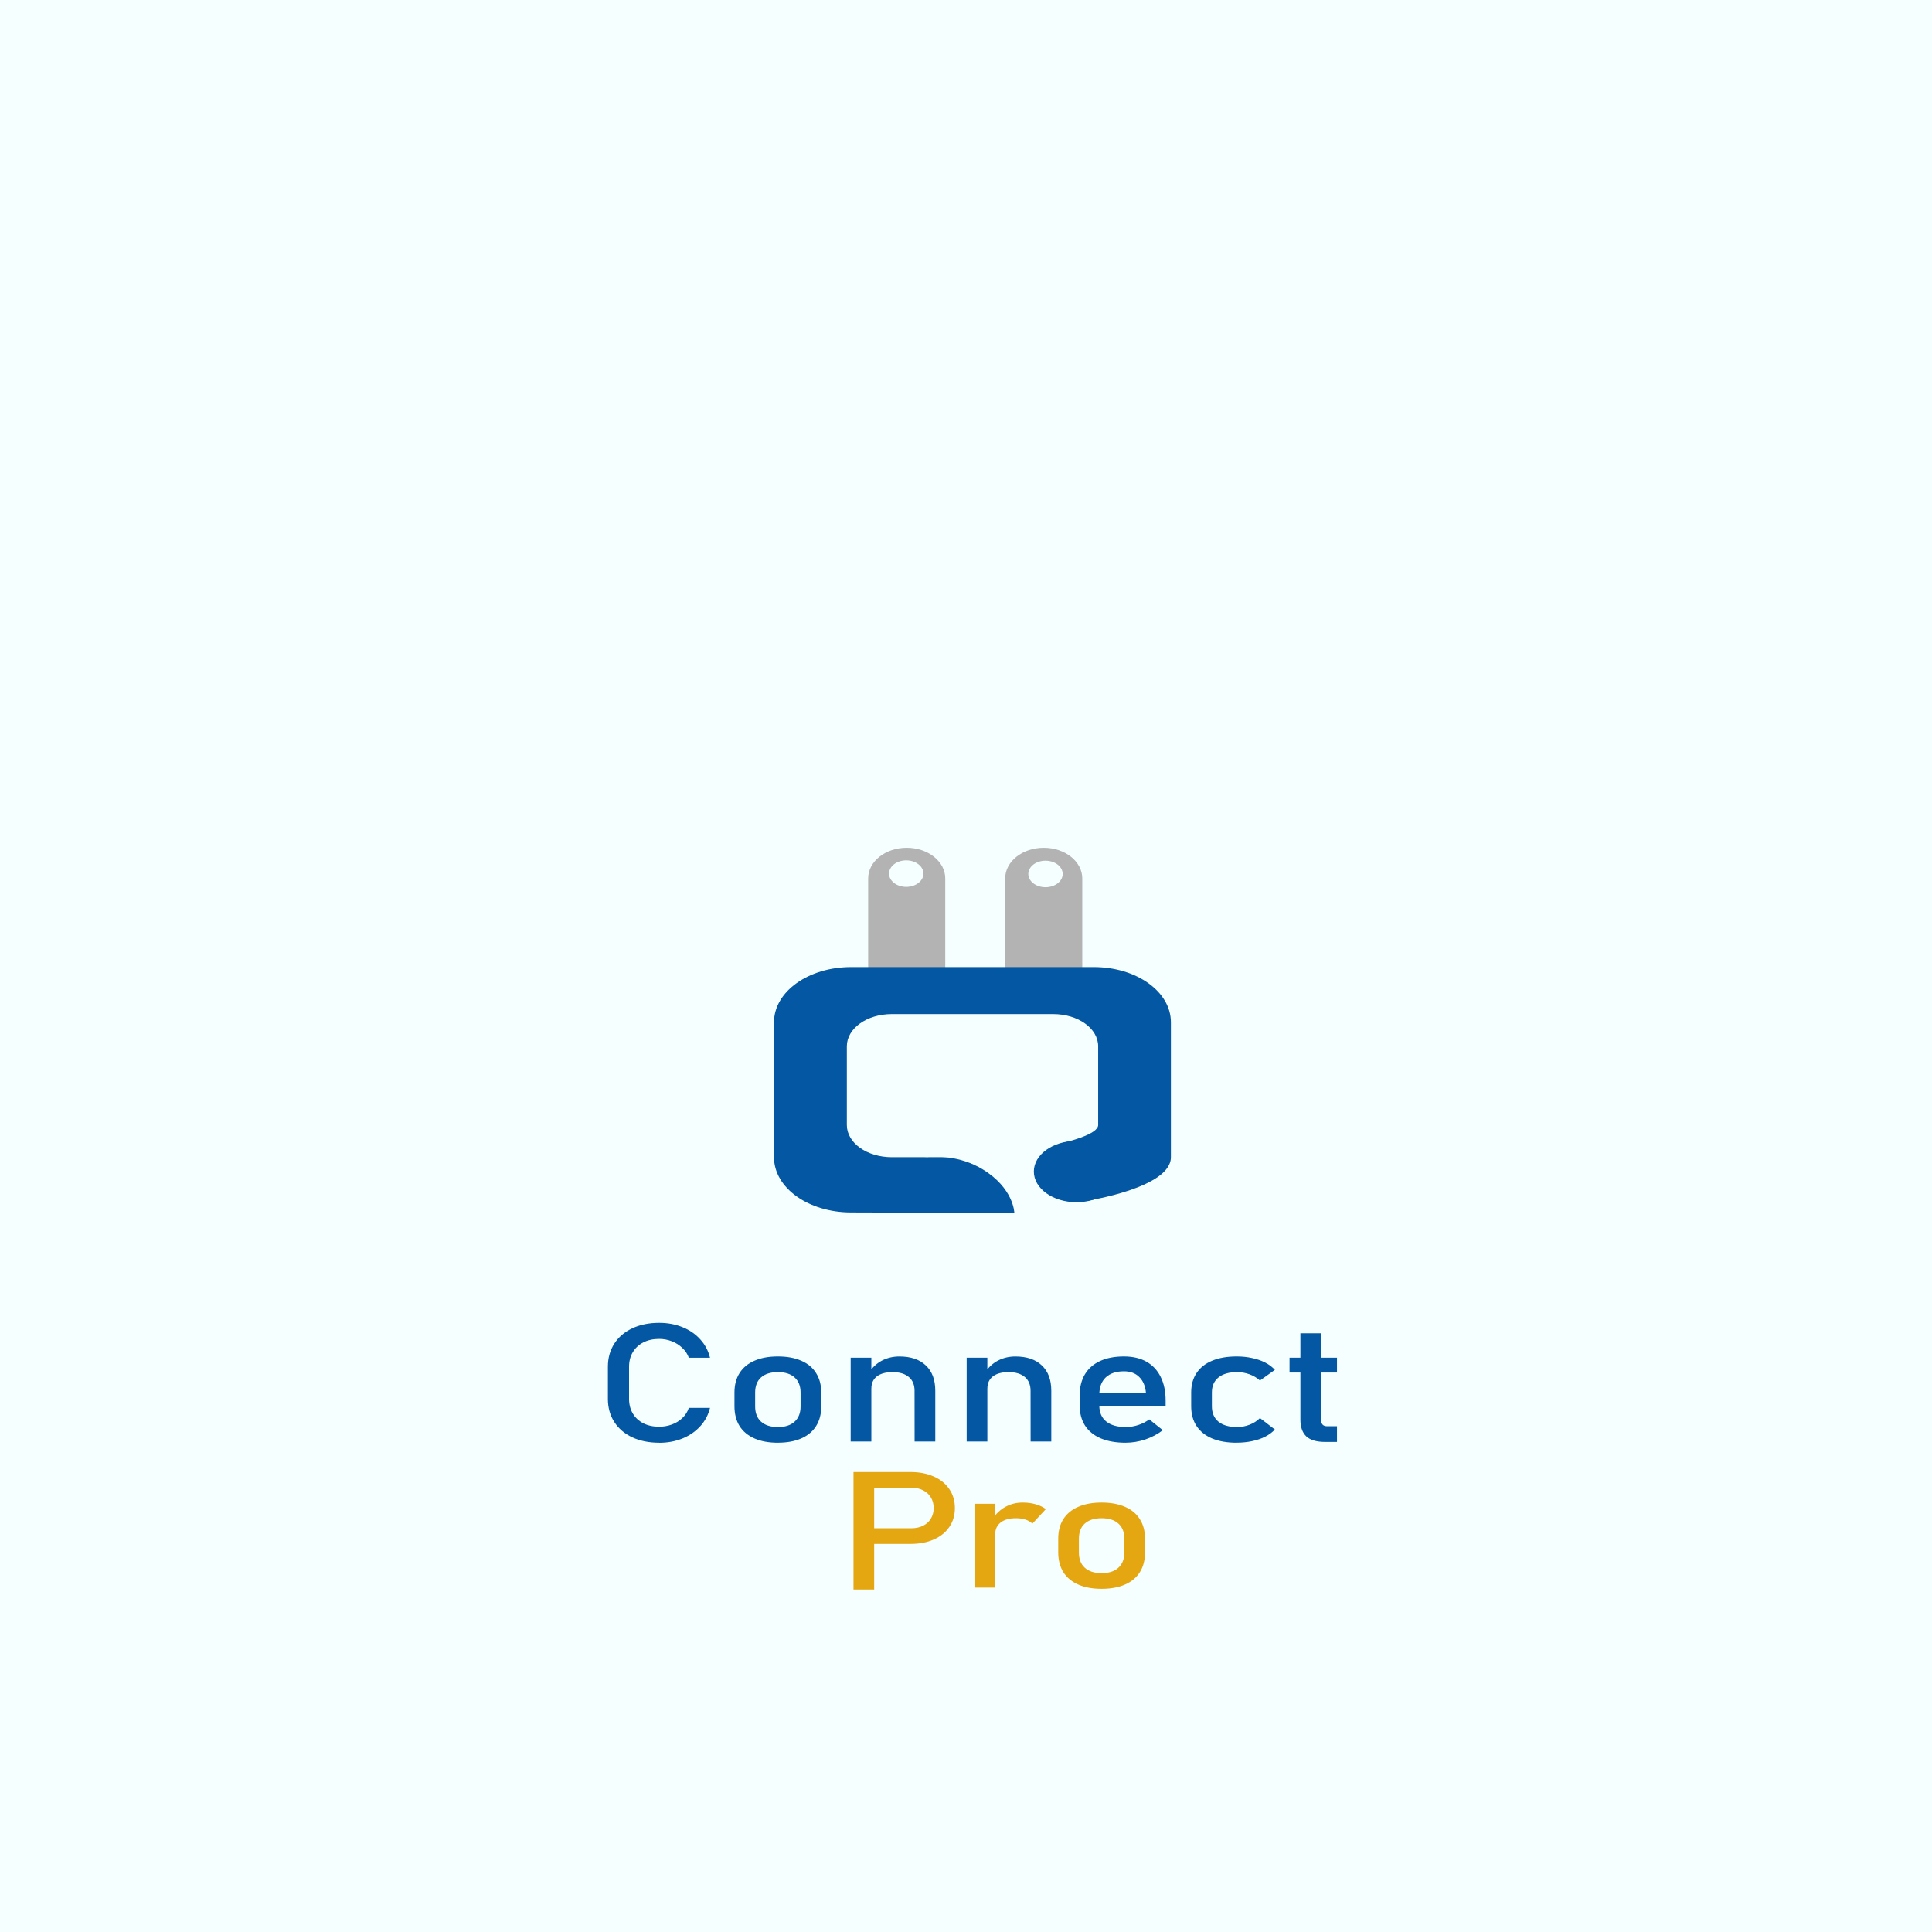
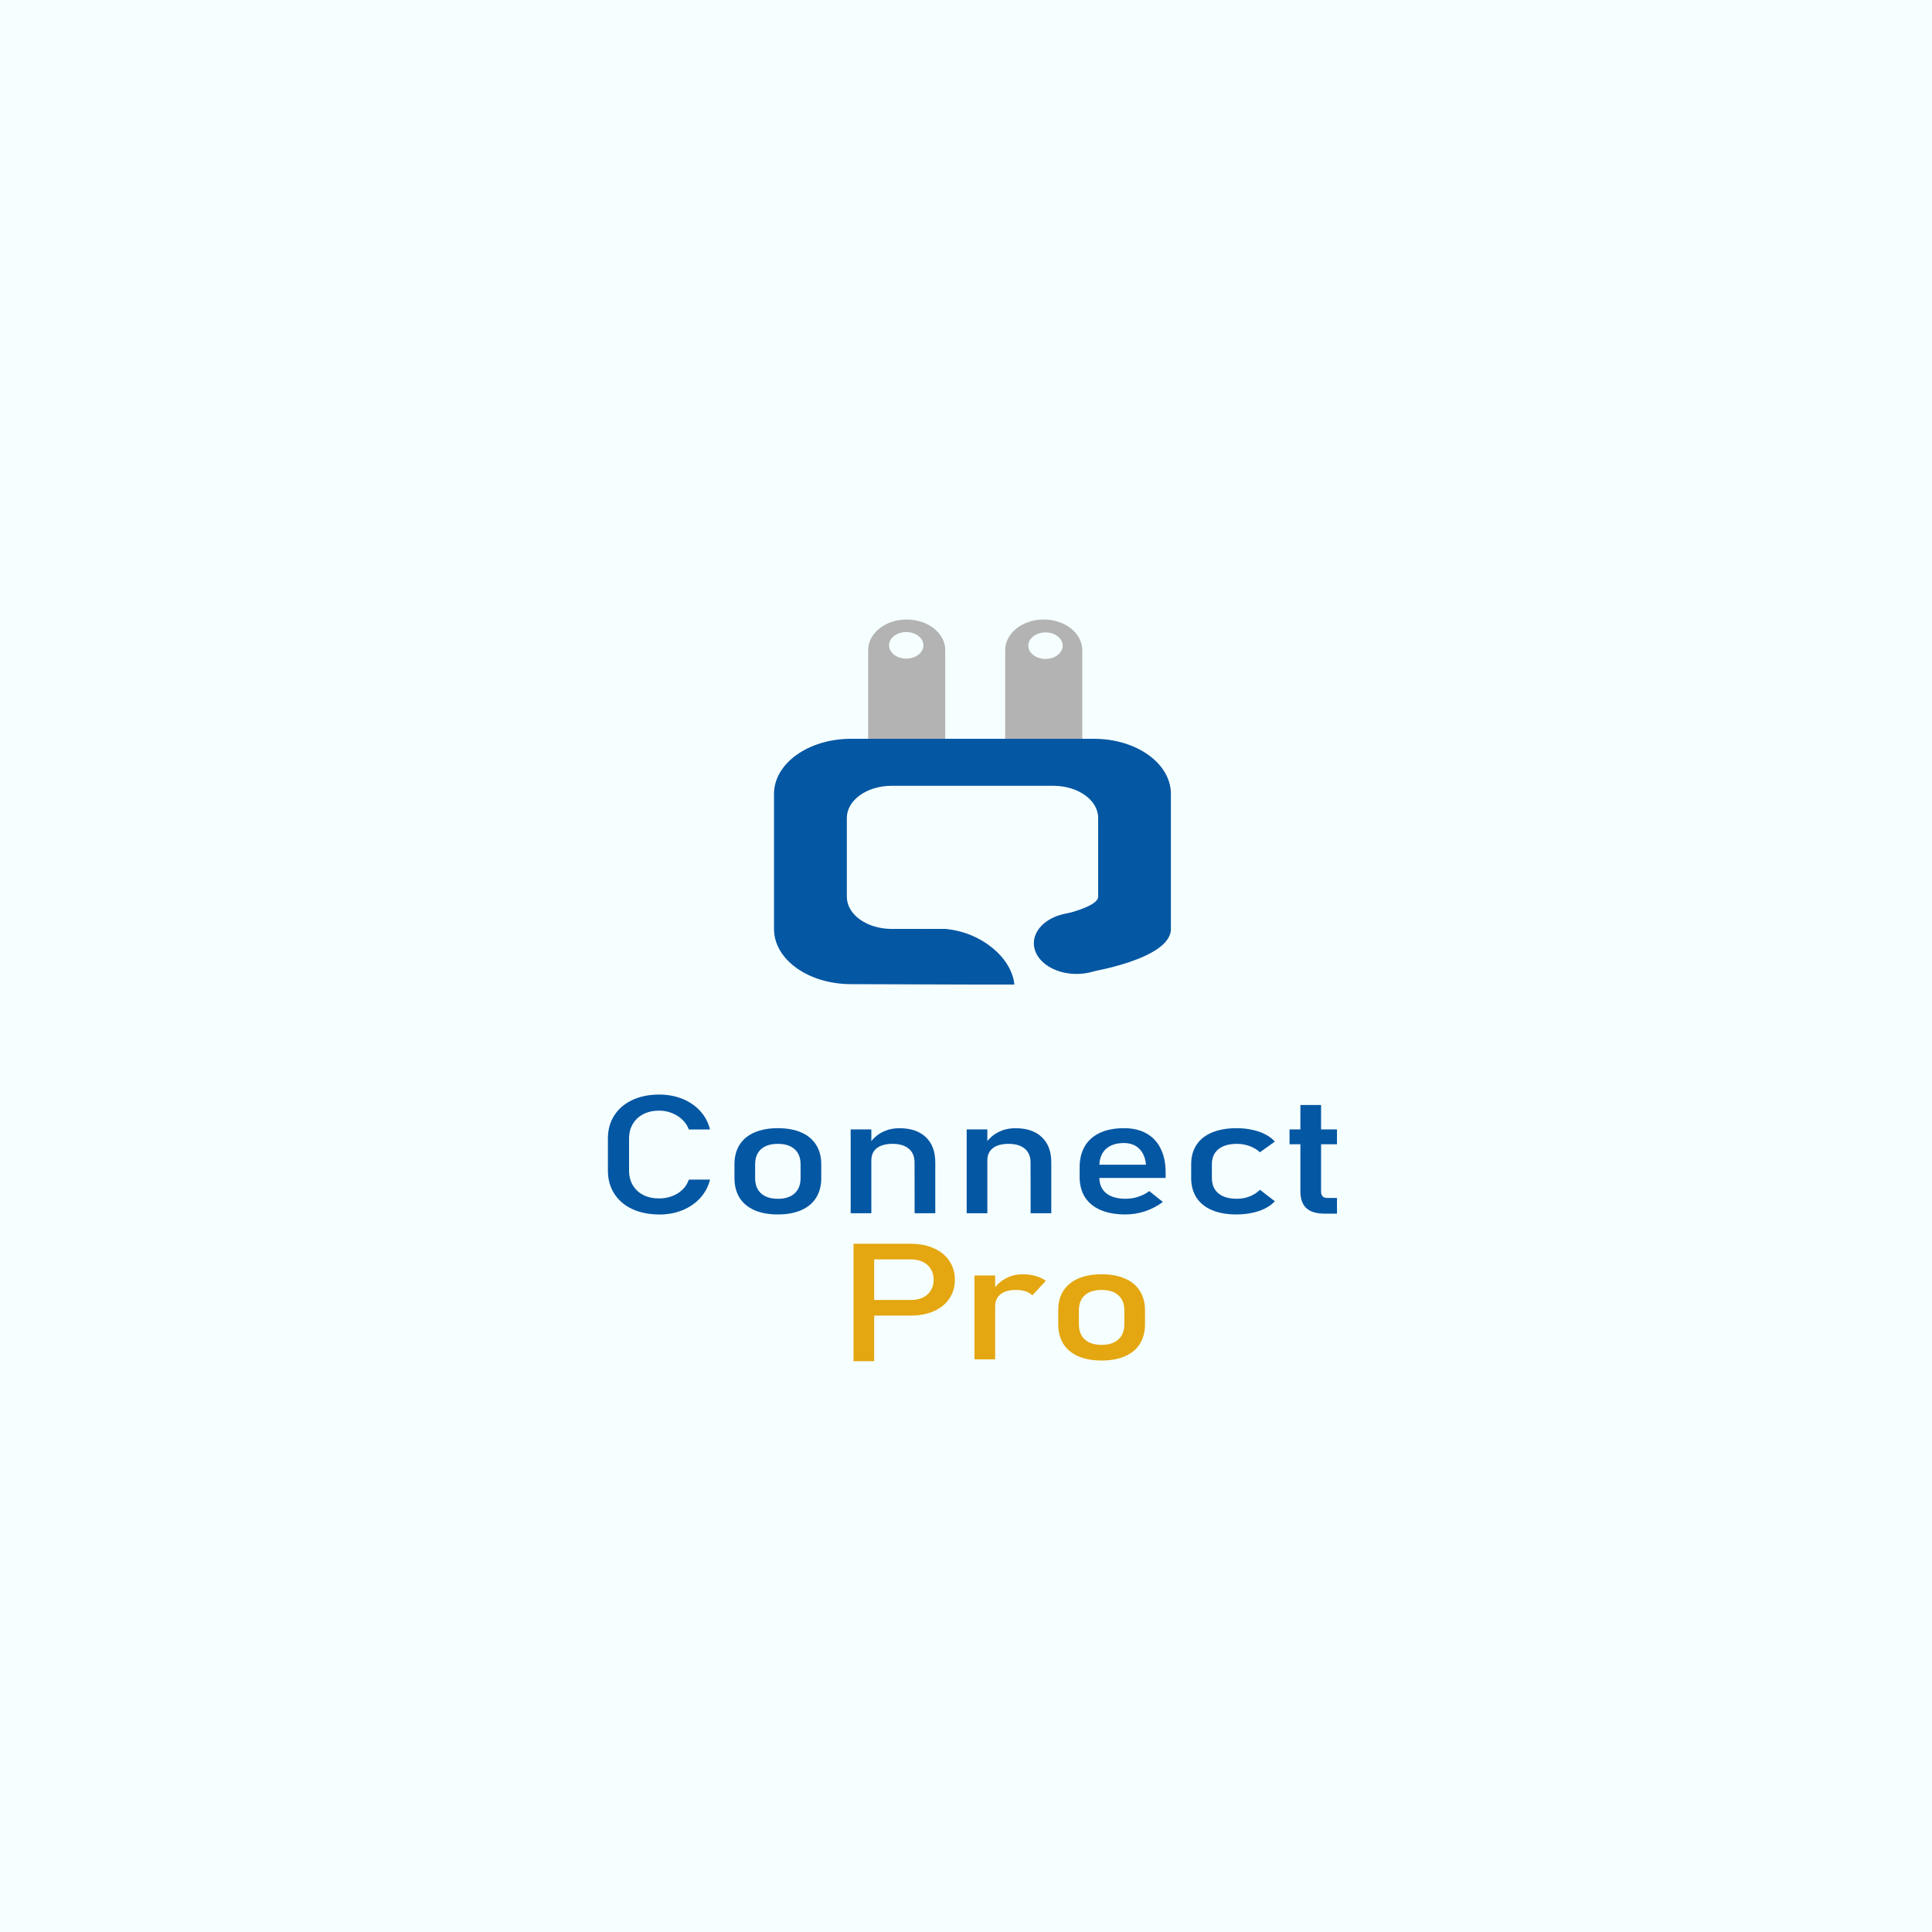
<svg xmlns="http://www.w3.org/2000/svg" width="150" height="150" viewBox="0 0 39.687 39.688" version="1.1" id="svg8">
  <defs id="defs2" />
  <g id="layer1" style="display:inline" />
  <g style="display:inline" id="layer2" transform="translate(0,26.45833)">
    <g id="layer3" style="display:inline" transform="translate(25.78116,17.08361)" />
    <g id="layer1-9" style="display:inline" transform="translate(25.78116,17.08361)" />
    <g id="g6631">
      <rect ry="0" y="-0.066" x="0" height="40.821" width="40.326" id="rect1774" style="display:inline;opacity:1;fill:#f6ffff;fill-opacity:1;stroke:none;stroke-width:2.003;stroke-linecap:round;stroke-linejoin:round;stroke-miterlimit:4;stroke-dasharray:none;stroke-dashoffset:0;stroke-opacity:1;paint-order:stroke fill markers" transform="translate(0,-26.45833)" />
-       <g transform="matrix(1.773553,0,0,1.410782,8.391246,-13.45142)" id="g1771">
-         <g id="layer1-5" style="display:inline" />
-         <g id="layer5" style="display:inline">
-           <g id="g1141">
-             <rect ry="0.446" y="3.125" x="6.911" height="2.183" width="0.893" id="rect1075-5" style="display:inline;opacity:1;fill:#b3b3b3;fill-opacity:1;stroke:none;stroke-width:1.971;stroke-linecap:round;stroke-linejoin:round;stroke-miterlimit:4;stroke-dasharray:none;stroke-dashoffset:0;stroke-opacity:1;paint-order:stroke fill markers" />
-             <rect ry="0.446" y="3.125" x="5.324" height="2.183" width="0.893" id="rect1075" style="opacity:1;fill:#b3b3b3;fill-opacity:1;stroke:none;stroke-width:1.971;stroke-linecap:round;stroke-linejoin:round;stroke-miterlimit:4;stroke-dasharray:none;stroke-dashoffset:0;stroke-opacity:1;paint-order:stroke fill markers" />
-             <g transform="matrix(1,0,0,0.9003227,0,0.4846029)" id="g1065" style="display:inline">
-               <g id="g1050">
-                 <path id="rect1026" transform="matrix(0.1491827,0,0,0.2083072,-4.985981,-5.779262)" d="m 67.785,51.084 c -3.316,0 -5.986,1.91 -5.986,4.285 v 10.48 c 0,2.375 2.67,4.285 5.986,4.285 l 9.658,0.031 h 3.016 c -6.86e-4,-0.029 -0.053,-1.912 -2.451,-3.373 -1.778,-1.083 -3.659,-1.038 -4.533,-0.938 l 10.41,-1.594 1.191,2.619 1.053,2.342 c 0,0 6.486,-0.998 6.486,-3.373 V 55.369 c 0,-2.375 -2.67,-4.285 -5.986,-4.285 z" style="opacity:1;fill:#0457a3;fill-opacity:1;stroke:none;stroke-width:11.181;stroke-linecap:round;stroke-linejoin:round;stroke-miterlimit:4;stroke-dasharray:none;stroke-dashoffset:0;stroke-opacity:1;paint-order:stroke fill markers" />
-                 <path style="display:inline;opacity:1;fill:#f6ffff;fill-opacity:1;stroke:none;stroke-width:1.198;stroke-linecap:round;stroke-linejoin:round;stroke-miterlimit:4;stroke-dasharray:none;stroke-dashoffset:0;stroke-opacity:1;paint-order:stroke fill markers" d="m 5.598,5.622 h 1.869 c 0.289,0 0.521,0.232 0.521,0.521 v 1.273 c 0,0.289 -1.258,0.521 -1.546,0.521 H 5.598 c -0.289,0 -0.521,-0.232 -0.521,-0.521 V 6.143 c 0,-0.289 0.232,-0.521 0.521,-0.521 z" id="rect1026-0" />
+       <g id="g965" transform="translate(0,-4.689392)">
+         <g id="g1771" transform="matrix(1.773553,0,0,1.410782,8.391246,-13.45142)">
+           <g style="display:inline" id="layer1-5" />
+           <g style="display:inline" id="layer5">
+             <g id="g1141">
+               <rect style="display:inline;opacity:1;fill:#b3b3b3;fill-opacity:1;stroke:none;stroke-width:1.971;stroke-linecap:round;stroke-linejoin:round;stroke-miterlimit:4;stroke-dasharray:none;stroke-dashoffset:0;stroke-opacity:1;paint-order:stroke fill markers" id="rect1075-5" width="0.893" height="2.183" x="6.911" y="3.125" ry="0.446" />
+               <rect style="opacity:1;fill:#b3b3b3;fill-opacity:1;stroke:none;stroke-width:1.971;stroke-linecap:round;stroke-linejoin:round;stroke-miterlimit:4;stroke-dasharray:none;stroke-dashoffset:0;stroke-opacity:1;paint-order:stroke fill markers" id="rect1075" width="0.893" height="2.183" x="5.324" y="3.125" ry="0.446" />
+               <g style="display:inline" id="g1065" transform="matrix(1,0,0,0.9003227,0,0.4846029)">
+                 <g id="g1050">
+                   <path style="opacity:1;fill:#0457a3;fill-opacity:1;stroke:none;stroke-width:11.181;stroke-linecap:round;stroke-linejoin:round;stroke-miterlimit:4;stroke-dasharray:none;stroke-dashoffset:0;stroke-opacity:1;paint-order:stroke fill markers" d="m 67.785,51.084 c -3.316,0 -5.986,1.91 -5.986,4.285 v 10.48 c 0,2.375 2.67,4.285 5.986,4.285 l 9.658,0.031 h 3.016 c -6.86e-4,-0.029 -0.053,-1.912 -2.451,-3.373 -1.778,-1.083 -3.659,-1.038 -4.533,-0.938 l 10.41,-1.594 1.191,2.619 1.053,2.342 c 0,0 6.486,-0.998 6.486,-3.373 V 55.369 c 0,-2.375 -2.67,-4.285 -5.986,-4.285 z" transform="matrix(0.1491827,0,0,0.2083072,-4.985981,-5.779262)" id="rect1026" />
+                   <path id="rect1026-0" d="m 5.598,5.622 h 1.869 c 0.289,0 0.521,0.232 0.521,0.521 v 1.273 c 0,0.289 -1.258,0.521 -1.546,0.521 H 5.598 c -0.289,0 -0.521,-0.232 -0.521,-0.521 V 6.143 c 0,-0.289 0.232,-0.521 0.521,-0.521 z" style="display:inline;opacity:1;fill:#f6ffff;fill-opacity:1;stroke:none;stroke-width:1.198;stroke-linecap:round;stroke-linejoin:round;stroke-miterlimit:4;stroke-dasharray:none;stroke-dashoffset:0;stroke-opacity:1;paint-order:stroke fill markers" />
+                 </g>
+                 <ellipse ry="0.496" rx="0.494" cy="8.169" cx="7.737" id="path1058" style="opacity:1;fill:#0457a3;fill-opacity:1;stroke:none;stroke-width:1.908;stroke-linecap:round;stroke-linejoin:round;stroke-miterlimit:4;stroke-dasharray:none;stroke-dashoffset:0;stroke-opacity:1;paint-order:stroke fill markers" />
              </g>
-               <ellipse style="opacity:1;fill:#0457a3;fill-opacity:1;stroke:none;stroke-width:1.908;stroke-linecap:round;stroke-linejoin:round;stroke-miterlimit:4;stroke-dasharray:none;stroke-dashoffset:0;stroke-opacity:1;paint-order:stroke fill markers" id="path1058" cx="7.737" cy="8.169" rx="0.494" ry="0.496" />
+               <ellipse style="display:inline;opacity:1;fill:#f6ffff;fill-opacity:1;stroke:none;stroke-width:2.032;stroke-linecap:round;stroke-linejoin:round;stroke-miterlimit:4;stroke-dasharray:none;stroke-dashoffset:0;stroke-opacity:1;paint-order:stroke fill markers" id="path1111" cx="7.378" cy="3.506" rx="0.199" ry="0.193" />
+               <ellipse style="display:inline;opacity:1;fill:#f6ffff;fill-opacity:1;stroke:none;stroke-width:2.032;stroke-linecap:round;stroke-linejoin:round;stroke-miterlimit:4;stroke-dasharray:none;stroke-dashoffset:0;stroke-opacity:1;paint-order:stroke fill markers" id="path1111-1" cx="5.765" cy="3.501" rx="0.199" ry="0.193" />
            </g>
-             <ellipse ry="0.193" rx="0.199" cy="3.506" cx="7.378" id="path1111" style="display:inline;opacity:1;fill:#f6ffff;fill-opacity:1;stroke:none;stroke-width:2.032;stroke-linecap:round;stroke-linejoin:round;stroke-miterlimit:4;stroke-dasharray:none;stroke-dashoffset:0;stroke-opacity:1;paint-order:stroke fill markers" />
-             <ellipse ry="0.193" rx="0.199" cy="3.501" cx="5.765" id="path1111-1" style="display:inline;opacity:1;fill:#f6ffff;fill-opacity:1;stroke:none;stroke-width:2.032;stroke-linecap:round;stroke-linejoin:round;stroke-miterlimit:4;stroke-dasharray:none;stroke-dashoffset:0;stroke-opacity:1;paint-order:stroke fill markers" />
          </g>
        </g>
-       </g>
-       <g id="g6290" transform="matrix(0.5236225,0,0,0.4973433,27.13772,13.46808)">
-         <g id="text5638" style="font-style:normal;font-variant:normal;font-weight:normal;font-stretch:normal;font-size:9.834px;line-height:1.25;font-family:Georgia;-inkscape-font-specification:Georgia;letter-spacing:0px;word-spacing:0px;display:inline;fill:#0457a3;fill-opacity:1;stroke:none;stroke-width:0.335" transform="matrix(1.067355,0,0,1.15156,-45.9366,-26.94602)" aria-label="ConnectPro">
-           <g transform="translate(0.6093673,-0.1723205)" id="g5671">
-             <path d="m 18.101,5.607 q -0.563,0 -0.991,-0.194 Q 16.685,5.218 16.45,4.862 16.215,4.506 16.215,4.036 V 2.88 q 0,-0.469 0.235,-0.826 0.235,-0.356 0.66,-0.551 0.429,-0.197 0.991,-0.197 0.466,0 0.857,0.156 0.391,0.154 0.652,0.438 0.265,0.284 0.358,0.658 v 0 h -0.779 v 0 q -0.071,-0.197 -0.239,-0.351 -0.164,-0.156 -0.388,-0.24 -0.224,-0.084 -0.462,-0.084 -0.332,0 -0.581,0.125 -0.25,0.125 -0.388,0.351 -0.138,0.223 -0.138,0.522 v 1.156 q 0,0.296 0.138,0.522 0.138,0.226 0.388,0.351 0.25,0.122 0.581,0.122 0.242,0 0.462,-0.078 0.224,-0.078 0.388,-0.232 0.168,-0.154 0.239,-0.365 v 0 h 0.779 v 0 q -0.093,0.374 -0.358,0.658 -0.265,0.284 -0.656,0.44 -0.391,0.154 -0.854,0.154 z" style="font-style:normal;font-variant:normal;font-weight:normal;font-stretch:normal;font-family:Bahnschrift;-inkscape-font-specification:Bahnschrift;fill:#0457a3;fill-opacity:1;stroke-width:0.229" id="path5640" />
-             <path d="m 22.462,5.607 q -0.503,0 -0.861,-0.154 Q 21.243,5.299 21.053,5.007 20.867,4.711 20.867,4.297 V 3.807 q 0,-0.409 0.186,-0.698 0.19,-0.293 0.548,-0.443 0.358,-0.154 0.861,-0.154 0.503,0 0.861,0.154 0.358,0.151 0.544,0.443 0.19,0.29 0.19,0.698 v 0.498 q 0,0.411 -0.19,0.704 -0.186,0.29 -0.544,0.443 -0.358,0.154 -0.861,0.154 z m 0,-0.562 q 0.399,0 0.615,-0.194 0.22,-0.194 0.22,-0.545 V 3.807 q 0,-0.351 -0.22,-0.542 -0.216,-0.191 -0.615,-0.191 -0.399,0 -0.619,0.191 -0.216,0.191 -0.216,0.542 v 0.498 q 0,0.351 0.216,0.545 0.22,0.194 0.619,0.194 z" style="font-style:normal;font-variant:normal;font-weight:normal;font-stretch:normal;font-family:Bahnschrift;-inkscape-font-specification:Bahnschrift;fill:#0457a3;fill-opacity:1;stroke-width:0.229" id="path5642" />
-             <path d="m 25.138,2.556 h 0.76 v 3.008 h -0.76 z m 2.348,1.185 q 0,-0.319 -0.212,-0.493 -0.212,-0.174 -0.596,-0.174 -0.373,0 -0.578,0.154 -0.201,0.154 -0.201,0.432 l -0.078,-0.579 q 0.179,-0.272 0.466,-0.42 0.291,-0.148 0.641,-0.148 0.63,0 0.973,0.322 0.347,0.319 0.347,0.904 v 1.825 h -0.76 z" style="font-style:normal;font-variant:normal;font-weight:normal;font-stretch:normal;font-family:Bahnschrift;-inkscape-font-specification:Bahnschrift;fill:#0457a3;fill-opacity:1;stroke-width:0.229" id="path5644" />
-             <path d="m 29.402,2.556 h 0.76 v 3.008 h -0.76 z m 2.348,1.185 q 0,-0.319 -0.212,-0.493 -0.212,-0.174 -0.596,-0.174 -0.373,0 -0.578,0.154 -0.201,0.154 -0.201,0.432 l -0.078,-0.579 q 0.179,-0.272 0.466,-0.42 0.291,-0.148 0.641,-0.148 0.63,0 0.973,0.322 0.347,0.319 0.347,0.904 v 1.825 h -0.76 z" style="font-style:normal;font-variant:normal;font-weight:normal;font-stretch:normal;font-family:Bahnschrift;-inkscape-font-specification:Bahnschrift;fill:#0457a3;fill-opacity:1;stroke-width:0.229" id="path5646" />
-             <path d="m 35.25,5.607 q -0.537,0 -0.917,-0.156 Q 33.953,5.294 33.752,4.992 33.554,4.688 33.554,4.259 V 3.92 q 0,-0.446 0.19,-0.762 0.194,-0.316 0.559,-0.481 0.365,-0.165 0.88,-0.165 0.485,0 0.827,0.188 0.343,0.188 0.522,0.545 0.183,0.356 0.183,0.855 V 4.297 h -2.609 V 3.822 h 1.886 v 0 Q 35.958,3.454 35.746,3.251 35.537,3.045 35.183,3.045 q -0.432,0 -0.671,0.22 -0.235,0.22 -0.235,0.623 v 0.382 q 0,0.374 0.253,0.574 0.253,0.2 0.719,0.2 0.231,0 0.458,-0.072 0.227,-0.072 0.406,-0.203 v 0 l 0.499,0.388 v 0 q -0.287,0.214 -0.645,0.333 -0.358,0.116 -0.719,0.116 z" style="font-style:normal;font-variant:normal;font-weight:normal;font-stretch:normal;font-family:Bahnschrift;-inkscape-font-specification:Bahnschrift;fill:#0457a3;fill-opacity:1;stroke-width:0.229" id="path5648" />
-             <path d="m 39.327,5.607 q -0.529,0 -0.906,-0.154 Q 38.049,5.299 37.851,5.007 37.654,4.714 37.654,4.3 V 3.804 q 0,-0.409 0.198,-0.698 0.198,-0.29 0.57,-0.44 0.376,-0.154 0.906,-0.154 0.302,0 0.567,0.058 0.268,0.055 0.481,0.162 0.212,0.107 0.354,0.261 v 0 l -0.548,0.382 v 0 Q 40.017,3.231 39.797,3.152 39.577,3.074 39.339,3.074 q -0.44,0 -0.682,0.191 -0.242,0.191 -0.242,0.539 v 0.495 q 0,0.356 0.239,0.551 0.242,0.194 0.686,0.194 0.242,0 0.462,-0.084 0.22,-0.084 0.38,-0.238 v 0 l 0.548,0.411 v 0 q -0.145,0.151 -0.358,0.258 -0.212,0.104 -0.481,0.159 -0.265,0.055 -0.563,0.055 z" style="font-style:normal;font-variant:normal;font-weight:normal;font-stretch:normal;font-family:Bahnschrift;-inkscape-font-specification:Bahnschrift;fill:#0457a3;fill-opacity:1;stroke-width:0.229" id="path5650" />
-             <path d="m 42.574,5.578 q -0.47,0 -0.69,-0.2 Q 41.668,5.175 41.668,4.781 V 1.68 h 0.76 v 3.106 q 0,0.11 0.056,0.171 0.056,0.058 0.164,0.058 h 0.365 V 5.578 Z M 41.269,2.556 h 1.744 V 3.089 H 41.269 Z" style="font-style:normal;font-variant:normal;font-weight:normal;font-stretch:normal;font-family:Bahnschrift;-inkscape-font-specification:Bahnschrift;fill:#0457a3;fill-opacity:1;stroke-width:0.229" id="path5652" />
-             <path d="m 25.633,8.674 h 1.733 q 0.246,0 0.432,-0.09 0.186,-0.09 0.287,-0.255 0.104,-0.165 0.104,-0.38 v 0 q 0,-0.217 -0.104,-0.382 -0.101,-0.165 -0.287,-0.255 -0.186,-0.093 -0.432,-0.093 h -1.733 V 6.657 h 1.707 q 0.485,0 0.854,0.162 0.369,0.159 0.57,0.452 0.205,0.293 0.205,0.678 v 0 q 0,0.385 -0.205,0.678 -0.201,0.29 -0.57,0.449 -0.369,0.159 -0.854,0.159 h -1.707 z M 25.242,6.657 h 0.76 v 4.213 h -0.76 z" style="font-style:normal;font-variant:normal;font-weight:normal;font-stretch:normal;font-family:Bahnschrift;-inkscape-font-specification:Bahnschrift;fill:#e4a711;fill-opacity:1;stroke-width:0.229" id="path5654" />
-             <path d="m 29.689,7.795 h 0.76 v 3.008 h -0.76 z m 2.128,0.713 q -0.101,-0.096 -0.253,-0.145 -0.153,-0.049 -0.354,-0.049 -0.362,0 -0.563,0.156 -0.198,0.154 -0.198,0.429 l -0.078,-0.579 q 0.179,-0.269 0.462,-0.417 0.283,-0.151 0.626,-0.151 0.265,0 0.477,0.061 0.216,0.058 0.376,0.174 z" style="font-style:normal;font-variant:normal;font-weight:normal;font-stretch:normal;font-family:Bahnschrift;-inkscape-font-specification:Bahnschrift;fill:#e4a711;fill-opacity:1;stroke-width:0.229" id="path5656" />
-             <path d="m 34.362,10.846 q -0.503,0 -0.861,-0.154 -0.358,-0.154 -0.548,-0.446 -0.186,-0.296 -0.186,-0.71 V 9.047 q 0,-0.409 0.186,-0.698 0.19,-0.293 0.548,-0.443 0.358,-0.154 0.861,-0.154 0.503,0 0.861,0.154 0.358,0.151 0.544,0.443 0.19,0.29 0.19,0.698 v 0.498 q 0,0.411 -0.19,0.704 -0.186,0.29 -0.544,0.443 -0.358,0.154 -0.861,0.154 z m 0,-0.562 q 0.399,0 0.615,-0.194 0.22,-0.194 0.22,-0.545 V 9.047 q 0,-0.351 -0.22,-0.542 -0.216,-0.191 -0.615,-0.191 -0.399,0 -0.619,0.191 -0.216,0.191 -0.216,0.542 v 0.498 q 0,0.351 0.216,0.545 0.22,0.194 0.619,0.194 z" style="font-style:normal;font-variant:normal;font-weight:normal;font-stretch:normal;font-family:Bahnschrift;-inkscape-font-specification:Bahnschrift;fill:#e4a711;fill-opacity:1;stroke-width:0.229" id="path5658" />
+         <g transform="matrix(0.5236225,0,0,0.4973433,27.13772,13.46808)" id="g6290">
+           <g aria-label="ConnectPro" transform="matrix(1.067355,0,0,1.15156,-45.9366,-26.94602)" style="font-style:normal;font-variant:normal;font-weight:normal;font-stretch:normal;font-size:9.834px;line-height:1.25;font-family:Georgia;-inkscape-font-specification:Georgia;letter-spacing:0px;word-spacing:0px;display:inline;fill:#0457a3;fill-opacity:1;stroke:none;stroke-width:0.335" id="text5638">
+             <g id="g5671" transform="translate(0.6093673,-0.1723205)">
+               <path id="path5640" style="font-style:normal;font-variant:normal;font-weight:normal;font-stretch:normal;font-family:Bahnschrift;-inkscape-font-specification:Bahnschrift;fill:#0457a3;fill-opacity:1;stroke-width:0.229" d="m 18.101,5.607 q -0.563,0 -0.991,-0.194 Q 16.685,5.218 16.45,4.862 16.215,4.506 16.215,4.036 V 2.88 q 0,-0.469 0.235,-0.826 0.235,-0.356 0.66,-0.551 0.429,-0.197 0.991,-0.197 0.466,0 0.857,0.156 0.391,0.154 0.652,0.438 0.265,0.284 0.358,0.658 v 0 h -0.779 v 0 q -0.071,-0.197 -0.239,-0.351 -0.164,-0.156 -0.388,-0.24 -0.224,-0.084 -0.462,-0.084 -0.332,0 -0.581,0.125 -0.25,0.125 -0.388,0.351 -0.138,0.223 -0.138,0.522 v 1.156 q 0,0.296 0.138,0.522 0.138,0.226 0.388,0.351 0.25,0.122 0.581,0.122 0.242,0 0.462,-0.078 0.224,-0.078 0.388,-0.232 0.168,-0.154 0.239,-0.365 v 0 h 0.779 v 0 q -0.093,0.374 -0.358,0.658 -0.265,0.284 -0.656,0.44 -0.391,0.154 -0.854,0.154 z" />
+               <path id="path5642" style="font-style:normal;font-variant:normal;font-weight:normal;font-stretch:normal;font-family:Bahnschrift;-inkscape-font-specification:Bahnschrift;fill:#0457a3;fill-opacity:1;stroke-width:0.229" d="m 22.462,5.607 q -0.503,0 -0.861,-0.154 Q 21.243,5.299 21.053,5.007 20.867,4.711 20.867,4.297 V 3.807 q 0,-0.409 0.186,-0.698 0.19,-0.293 0.548,-0.443 0.358,-0.154 0.861,-0.154 0.503,0 0.861,0.154 0.358,0.151 0.544,0.443 0.19,0.29 0.19,0.698 v 0.498 q 0,0.411 -0.19,0.704 -0.186,0.29 -0.544,0.443 -0.358,0.154 -0.861,0.154 z m 0,-0.562 q 0.399,0 0.615,-0.194 0.22,-0.194 0.22,-0.545 V 3.807 q 0,-0.351 -0.22,-0.542 -0.216,-0.191 -0.615,-0.191 -0.399,0 -0.619,0.191 -0.216,0.191 -0.216,0.542 v 0.498 q 0,0.351 0.216,0.545 0.22,0.194 0.619,0.194 z" />
+               <path id="path5644" style="font-style:normal;font-variant:normal;font-weight:normal;font-stretch:normal;font-family:Bahnschrift;-inkscape-font-specification:Bahnschrift;fill:#0457a3;fill-opacity:1;stroke-width:0.229" d="m 25.138,2.556 h 0.76 v 3.008 h -0.76 z m 2.348,1.185 q 0,-0.319 -0.212,-0.493 -0.212,-0.174 -0.596,-0.174 -0.373,0 -0.578,0.154 -0.201,0.154 -0.201,0.432 l -0.078,-0.579 q 0.179,-0.272 0.466,-0.42 0.291,-0.148 0.641,-0.148 0.63,0 0.973,0.322 0.347,0.319 0.347,0.904 v 1.825 h -0.76 z" />
+               <path id="path5646" style="font-style:normal;font-variant:normal;font-weight:normal;font-stretch:normal;font-family:Bahnschrift;-inkscape-font-specification:Bahnschrift;fill:#0457a3;fill-opacity:1;stroke-width:0.229" d="m 29.402,2.556 h 0.76 v 3.008 h -0.76 z m 2.348,1.185 q 0,-0.319 -0.212,-0.493 -0.212,-0.174 -0.596,-0.174 -0.373,0 -0.578,0.154 -0.201,0.154 -0.201,0.432 l -0.078,-0.579 q 0.179,-0.272 0.466,-0.42 0.291,-0.148 0.641,-0.148 0.63,0 0.973,0.322 0.347,0.319 0.347,0.904 v 1.825 h -0.76 z" />
+               <path id="path5648" style="font-style:normal;font-variant:normal;font-weight:normal;font-stretch:normal;font-family:Bahnschrift;-inkscape-font-specification:Bahnschrift;fill:#0457a3;fill-opacity:1;stroke-width:0.229" d="m 35.25,5.607 q -0.537,0 -0.917,-0.156 Q 33.953,5.294 33.752,4.992 33.554,4.688 33.554,4.259 V 3.92 q 0,-0.446 0.19,-0.762 0.194,-0.316 0.559,-0.481 0.365,-0.165 0.88,-0.165 0.485,0 0.827,0.188 0.343,0.188 0.522,0.545 0.183,0.356 0.183,0.855 V 4.297 h -2.609 V 3.822 h 1.886 v 0 Q 35.958,3.454 35.746,3.251 35.537,3.045 35.183,3.045 q -0.432,0 -0.671,0.22 -0.235,0.22 -0.235,0.623 v 0.382 q 0,0.374 0.253,0.574 0.253,0.2 0.719,0.2 0.231,0 0.458,-0.072 0.227,-0.072 0.406,-0.203 v 0 l 0.499,0.388 v 0 q -0.287,0.214 -0.645,0.333 -0.358,0.116 -0.719,0.116 z" />
+               <path id="path5650" style="font-style:normal;font-variant:normal;font-weight:normal;font-stretch:normal;font-family:Bahnschrift;-inkscape-font-specification:Bahnschrift;fill:#0457a3;fill-opacity:1;stroke-width:0.229" d="m 39.327,5.607 q -0.529,0 -0.906,-0.154 Q 38.049,5.299 37.851,5.007 37.654,4.714 37.654,4.3 V 3.804 q 0,-0.409 0.198,-0.698 0.198,-0.29 0.57,-0.44 0.376,-0.154 0.906,-0.154 0.302,0 0.567,0.058 0.268,0.055 0.481,0.162 0.212,0.107 0.354,0.261 v 0 l -0.548,0.382 v 0 Q 40.017,3.231 39.797,3.152 39.577,3.074 39.339,3.074 q -0.44,0 -0.682,0.191 -0.242,0.191 -0.242,0.539 v 0.495 q 0,0.356 0.239,0.551 0.242,0.194 0.686,0.194 0.242,0 0.462,-0.084 0.22,-0.084 0.38,-0.238 v 0 l 0.548,0.411 v 0 q -0.145,0.151 -0.358,0.258 -0.212,0.104 -0.481,0.159 -0.265,0.055 -0.563,0.055 z" />
+               <path id="path5652" style="font-style:normal;font-variant:normal;font-weight:normal;font-stretch:normal;font-family:Bahnschrift;-inkscape-font-specification:Bahnschrift;fill:#0457a3;fill-opacity:1;stroke-width:0.229" d="m 42.574,5.578 q -0.47,0 -0.69,-0.2 Q 41.668,5.175 41.668,4.781 V 1.68 h 0.76 v 3.106 q 0,0.11 0.056,0.171 0.056,0.058 0.164,0.058 h 0.365 V 5.578 Z M 41.269,2.556 h 1.744 V 3.089 H 41.269 Z" />
+               <path id="path5654" style="font-style:normal;font-variant:normal;font-weight:normal;font-stretch:normal;font-family:Bahnschrift;-inkscape-font-specification:Bahnschrift;fill:#e4a711;fill-opacity:1;stroke-width:0.229" d="m 25.633,8.674 h 1.733 q 0.246,0 0.432,-0.09 0.186,-0.09 0.287,-0.255 0.104,-0.165 0.104,-0.38 v 0 q 0,-0.217 -0.104,-0.382 -0.101,-0.165 -0.287,-0.255 -0.186,-0.093 -0.432,-0.093 h -1.733 V 6.657 h 1.707 q 0.485,0 0.854,0.162 0.369,0.159 0.57,0.452 0.205,0.293 0.205,0.678 v 0 q 0,0.385 -0.205,0.678 -0.201,0.29 -0.57,0.449 -0.369,0.159 -0.854,0.159 h -1.707 z M 25.242,6.657 h 0.76 v 4.213 h -0.76 z" />
+               <path id="path5656" style="font-style:normal;font-variant:normal;font-weight:normal;font-stretch:normal;font-family:Bahnschrift;-inkscape-font-specification:Bahnschrift;fill:#e4a711;fill-opacity:1;stroke-width:0.229" d="m 29.689,7.795 h 0.76 v 3.008 h -0.76 z m 2.128,0.713 q -0.101,-0.096 -0.253,-0.145 -0.153,-0.049 -0.354,-0.049 -0.362,0 -0.563,0.156 -0.198,0.154 -0.198,0.429 l -0.078,-0.579 q 0.179,-0.269 0.462,-0.417 0.283,-0.151 0.626,-0.151 0.265,0 0.477,0.061 0.216,0.058 0.376,0.174 z" />
+               <path id="path5658" style="font-style:normal;font-variant:normal;font-weight:normal;font-stretch:normal;font-family:Bahnschrift;-inkscape-font-specification:Bahnschrift;fill:#e4a711;fill-opacity:1;stroke-width:0.229" d="m 34.362,10.846 q -0.503,0 -0.861,-0.154 -0.358,-0.154 -0.548,-0.446 -0.186,-0.296 -0.186,-0.71 V 9.047 q 0,-0.409 0.186,-0.698 0.19,-0.293 0.548,-0.443 0.358,-0.154 0.861,-0.154 0.503,0 0.861,0.154 0.358,0.151 0.544,0.443 0.19,0.29 0.19,0.698 v 0.498 q 0,0.411 -0.19,0.704 -0.186,0.29 -0.544,0.443 -0.358,0.154 -0.861,0.154 z m 0,-0.562 q 0.399,0 0.615,-0.194 0.22,-0.194 0.22,-0.545 V 9.047 q 0,-0.351 -0.22,-0.542 -0.216,-0.191 -0.615,-0.191 -0.399,0 -0.619,0.191 -0.216,0.191 -0.216,0.542 v 0.498 q 0,0.351 0.216,0.545 0.22,0.194 0.619,0.194 z" />
+             </g>
          </g>
        </g>
      </g>
    </g>
  </g>
</svg>
